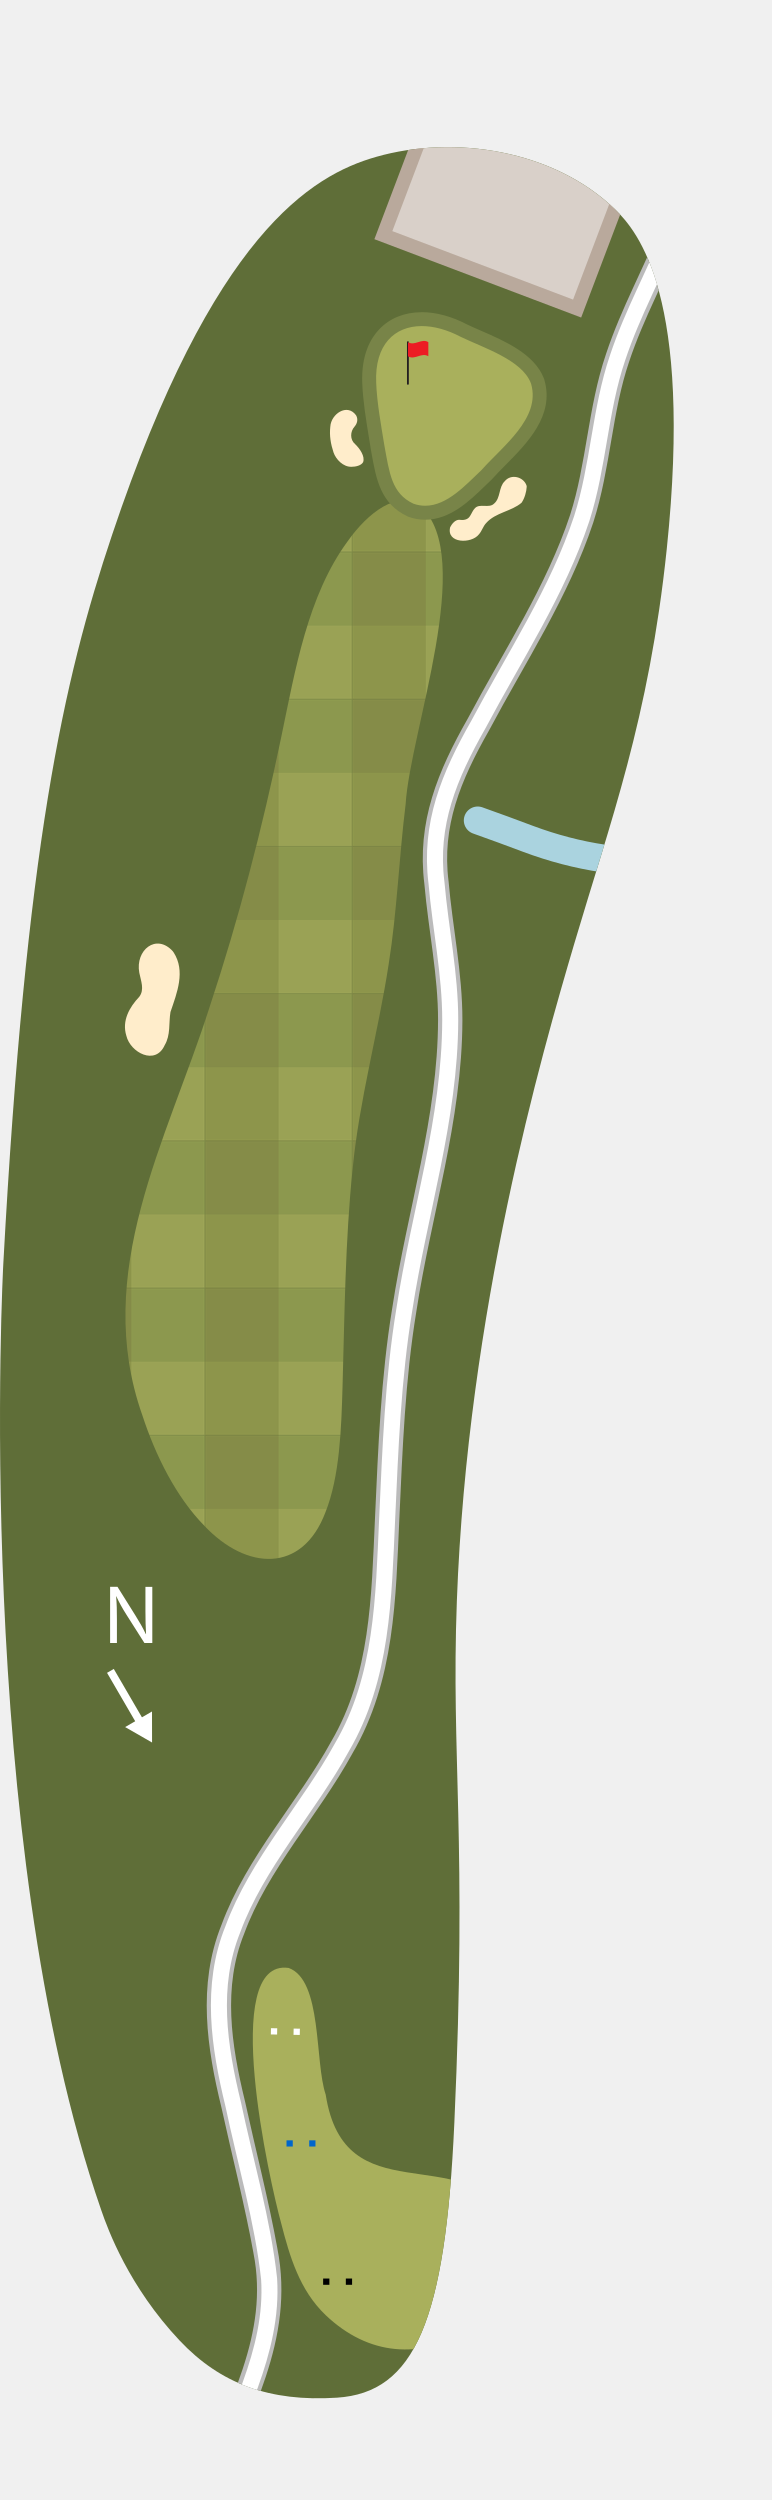
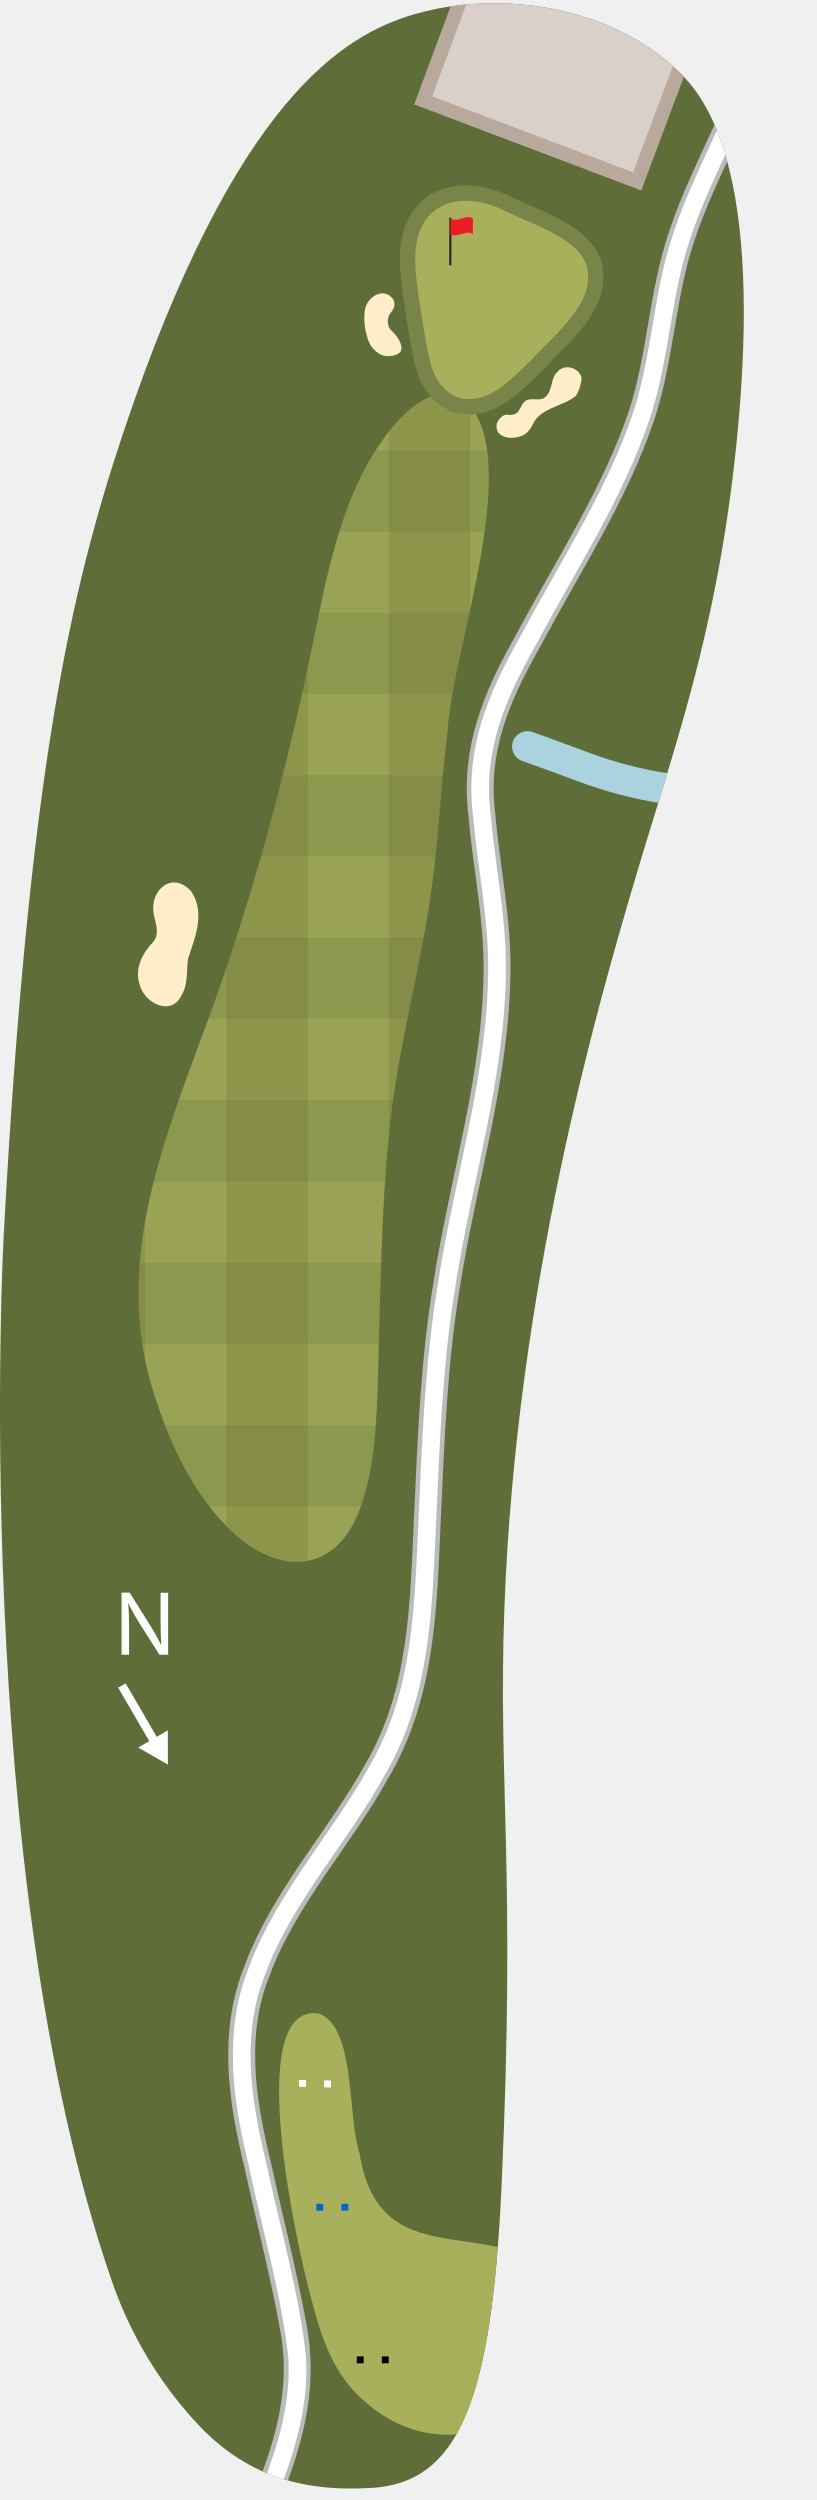
- <svg xmlns="http://www.w3.org/2000/svg" id="Layer_2" data-name="Layer 2" viewBox="0 0 125.78 407.57">
+ <svg xmlns="http://www.w3.org/2000/svg" id="Layer_2" data-name="Layer 2" viewBox="0 0 120.56 369.16">
  <defs>
    <style>
      .cls-1 {
        fill: #9aa255;
      }

      .cls-2 {
        stroke: #aad3df;
        stroke-width: 4.53px;
      }

      .cls-2, .cls-3, .cls-4, .cls-5, .cls-6, .cls-7, .cls-8 {
        fill: none;
      }

      .cls-2, .cls-3, .cls-4, .cls-8 {
        stroke-linecap: round;
      }

      .cls-2, .cls-6 {
        stroke-miterlimit: 10;
      }

      .cls-9 {
        fill: #788448;
      }

      .cls-10 {
        fill: url(#New_Pattern);
      }

-       .cls-10, .cls-11, .cls-12, .cls-13 {
+       .cls-10, .cls-11, .cls-12, .cls-13, .cls-14 {
        fill-rule: evenodd;
      }

-       .cls-14 {
+       .cls-15 {
        fill: #fff;
      }

      .cls-3 {
        stroke-width: 2.61px;
      }

      .cls-3, .cls-4 {
        stroke-linejoin: round;
      }

      .cls-3, .cls-6 {
        stroke: #fff;
      }

      .cls-4 {
        stroke: #bbb;
        stroke-width: 3.97px;
      }

-       .cls-15 {
+       .cls-16 {
        fill: #8d954b;
      }

-       .cls-16 {
+       .cls-17 {
        fill: #8c984e;
      }

      .cls-11 {
        fill: #ffedcb;
      }

      .cls-6 {
        stroke-width: 1.27px;
      }

      .cls-7 {
        clip-rule: evenodd;
      }

      .cls-8 {
        stroke: #231f20;
        stroke-miterlimit: 2;
        stroke-width: .3px;
-       }
- 
-       .cls-17 {
-         fill: #d9d0c9;
-         stroke: #b9a99c;
-         stroke-width: 2.27px;
      }

      .cls-12 {
        fill: #a9b05c;
      }

      .cls-18 {
        fill: #ec1c24;
      }

      .cls-19 {
        fill: #06c;
      }

      .cls-13 {
        fill: #5f6e38;
      }

      .cls-20 {
        clip-path: url(#clippath);
      }

+       .cls-14 {
+         fill: #d9d0c9;
+         stroke: #b9a99c;
+         stroke-width: 2.07px;
+       }
+ 
      .cls-21 {
        fill: #858c48;
      }
    </style>
    <clipPath id="clippath">
-       <path class="cls-7" d="M54.92,390.89c-10.94.7-18.97-2.25-25.63-9.31-8.29-8.8-11.7-18.11-12.79-21.28C-4.54,299.55.54,206.02.54,206.02c3.69-67.89,9.75-95.01,17.73-118.81C34.74,38.08,50.8,28.59,61.3,25.58c12.73-3.65,29-1.13,38.98,8.56,3.68,3.57,12.72,14.16,8.42,55.36-2.9,27.76-9.26,44.63-15.07,64.32-5.35,18.13-17.4,59.83-19.15,107.17-.96,25.82,1.71,38.36-.41,85.12-1.46,32.29-6.44,43.96-19.15,44.78Z" />
+       <path class="cls-7" d="M54.92,367.37c-10.94.7-18.97-2.25-25.63-9.31-8.29-8.8-11.7-18.11-12.79-21.28C-4.54,276.04.54,182.5.54,182.5c3.69-67.89,9.75-95.01,17.73-118.81C34.74,14.57,50.8,5.08,61.3,2.07c12.73-3.65,29-1.13,38.98,8.56,3.68,3.57,12.72,14.16,8.42,55.36-2.9,27.76-9.26,44.63-15.07,64.32-5.35,18.13-17.4,59.83-19.15,107.17-.96,25.82,1.71,38.36-.41,85.12-1.46,32.29-6.44,43.96-19.15,44.78Z" />
    </clipPath>
-     <pattern id="New_Pattern" data-name="New Pattern" x="0" y="0" width="24" height="24" patternTransform="translate(-1826.58 1253.99)" patternUnits="userSpaceOnUse" viewBox="0 0 24 24">
+     <pattern id="New_Pattern" data-name="New Pattern" x="0" y="0" width="24" height="24" patternTransform="translate(-1826.58 1230.47)" patternUnits="userSpaceOnUse" viewBox="0 0 24 24">
      <g>
        <rect class="cls-5" width="24" height="24" />
        <rect class="cls-1" width="12" height="12" />
-         <rect class="cls-15" x="12" width="12" height="12" />
+         <rect class="cls-16" x="12" width="12" height="12" />
        <rect class="cls-21" x="12" y="12" width="12" height="12" />
-         <rect class="cls-16" y="12" width="12" height="12" />
+         <rect class="cls-17" y="12" width="12" height="12" />
      </g>
    </pattern>
  </defs>
  <g id="Hole_8" data-name="Hole 8">
    <g class="cls-20">
      <g>
-         <path class="cls-13" d="M54.92,390.89c-10.94.7-18.97-2.25-25.63-9.31-8.29-8.8-11.7-18.11-12.79-21.28C-4.54,299.55.54,206.02.54,206.02c3.69-67.89,9.75-95.01,17.73-118.81C34.74,38.08,50.8,28.59,61.3,25.58c12.73-3.65,29-1.13,38.98,8.56,3.68,3.57,12.72,14.16,8.42,55.36-2.9,27.76-9.26,44.63-15.07,64.32-5.35,18.13-17.4,59.83-19.15,107.17-.96,25.82,1.71,38.36-.41,85.12-1.46,32.29-6.44,43.96-19.15,44.78Z" />
-         <path class="cls-10" d="M68.48,82.49c-3.64-2.69-8.53,1.12-11.8,5.75-6.54,8.9-8.56,21.06-10.82,31.88-3.09,14.87-6.93,29.7-11.71,44.12-6.97,21.83-19.2,43.16-10.93,66.53,2.12,6.48,5.46,13.26,10.13,18.01,6.81,7.2,15.92,7.83,19.72-2.27,2.33-5.84,2.58-13.75,2.77-20.35.34-11.87.43-23.83,1.65-35.63,1.09-11.25,4.16-22.16,5.87-33.31,1.38-8.67,1.69-17.42,2.77-26.12.7-11.75,11.54-40.44,2.43-48.54l-.09-.07Z" />
-         <path class="cls-12" d="M83.4,361.76c-8.33-12.93-27.22-.64-30.3-20.27-1.83-5.4-.52-18.66-6.04-20.66-11.32-1.61-3.04,35.05-1.22,41.63,1.4,5.44,3,10.91,7.26,14.98,6.98,6.62,15.34,7.26,23.65,2.44,7.72-3.63,11.37-10.07,6.76-17.93l-.11-.18Z" />
+         <path class="cls-13" d="M54.92,367.37c-10.94.7-18.97-2.25-25.63-9.31-8.29-8.8-11.7-18.11-12.79-21.28C-4.54,276.04.54,182.5.54,182.5c3.69-67.89,9.75-95.01,17.73-118.81C34.74,14.57,50.8,5.08,61.3,2.07c12.73-3.65,29-1.13,38.98,8.56,3.68,3.57,12.72,14.16,8.42,55.36-2.9,27.76-9.26,44.63-15.07,64.32-5.35,18.13-17.4,59.83-19.15,107.17-.96,25.82,1.71,38.36-.41,85.12-1.46,32.29-6.44,43.96-19.15,44.78Z" />
+         <path class="cls-10" d="M68.48,58.97c-3.64-2.69-8.53,1.12-11.8,5.75-6.54,8.9-8.56,21.06-10.82,31.88-3.09,14.87-6.93,29.7-11.71,44.12-6.97,21.83-19.2,43.16-10.93,66.53,2.12,6.48,5.46,13.26,10.13,18.01,6.81,7.2,15.92,7.83,19.72-2.27,2.33-5.84,2.58-13.75,2.77-20.35.34-11.87.43-23.83,1.65-35.63,1.09-11.25,4.16-22.16,5.87-33.31,1.38-8.67,1.69-17.42,2.77-26.12.7-11.75,11.54-40.44,2.43-48.54l-.09-.07Z" />
+         <path class="cls-12" d="M83.4,338.25c-8.33-12.93-27.22-.64-30.3-20.27-1.83-5.4-.52-18.66-6.04-20.66-11.32-1.61-3.04,35.05-1.22,41.63,1.4,5.44,3,10.91,7.26,14.98,6.98,6.62,15.34,7.26,23.65,2.44,7.72-3.63,11.37-10.07,6.76-17.93l-.11-.18Z" />
        <g>
-           <path class="cls-12" d="M69.32,83.58c-.77,0-1.54-.13-2.29-.4l-.1-.04c-3.84-1.8-4.48-5.32-5.22-9.39l-.18-1-.26-1.62c-.47-2.85-.96-5.8-1.07-8.67-.15-3.4.7-6.16,2.46-8,1.51-1.58,3.62-2.42,6.1-2.42,2.17,0,4.55.65,6.9,1.89.67.32,1.46.66,2.29,1.02,3.89,1.69,8.3,3.61,9.65,7.08l.07.19c1.5,5.22-2.71,9.46-6.1,12.86-.8.81-1.56,1.57-2.21,2.3l-.07.08c-.31.29-.63.6-.96.92-2.4,2.32-5.38,5.21-8.99,5.21h0Z" />
-           <path class="cls-9" d="M68.75,53.16c1.96,0,4.16.59,6.37,1.76,3.79,1.82,9.95,3.77,11.41,7.51l.06.17c1.6,5.6-4.67,10.16-8.09,14.03-2.51,2.36-5.57,5.82-9.17,5.82-.62,0-1.26-.1-1.92-.33-3.58-1.67-3.92-5.01-4.76-9.58-.54-3.34-1.19-6.81-1.32-10.14-.27-6.22,3-9.24,7.43-9.24M68.75,50.9c-2.79,0-5.18.96-6.91,2.77-1.38,1.44-2.98,4.14-2.78,8.84.12,2.92.61,5.9,1.08,8.78.09.54.18,1.08.26,1.61v.03s0,.03,0,.03l.18,1c.76,4.2,1.48,8.17,5.85,10.22l.1.05.11.04c.87.31,1.77.46,2.67.46,4.07,0,7.24-3.06,9.78-5.53.32-.31.64-.62.95-.91l.08-.07.07-.08c.63-.71,1.37-1.46,2.16-2.26,3.59-3.62,8.06-8.12,6.41-13.9l-.02-.08-.03-.08-.06-.17c-1.54-3.95-6.38-6.06-10.27-7.75-.81-.35-1.58-.69-2.25-1.01-2.49-1.31-5.05-2-7.39-2h0Z" />
+           <path class="cls-12" d="M69.32,60.07c-.77,0-1.54-.13-2.29-.4l-.1-.04c-3.84-1.8-4.48-5.32-5.22-9.39l-.18-1-.26-1.62c-.47-2.85-.96-5.8-1.07-8.67-.15-3.4.7-6.16,2.46-8,1.51-1.58,3.62-2.42,6.1-2.42,2.17,0,4.55.65,6.9,1.89.67.32,1.46.66,2.29,1.02,3.89,1.69,8.3,3.61,9.65,7.08l.07.19c1.5,5.22-2.71,9.46-6.1,12.86-.8.81-1.56,1.57-2.21,2.3l-.07.08c-.31.29-.63.6-.96.92-2.4,2.32-5.38,5.21-8.99,5.21h0Z" />
+           <path class="cls-9" d="M68.75,29.65c1.96,0,4.16.59,6.37,1.76,3.79,1.82,9.95,3.77,11.41,7.51l.06.17c1.6,5.6-4.67,10.16-8.09,14.03-2.51,2.36-5.57,5.82-9.17,5.82-.62,0-1.26-.1-1.92-.33-3.58-1.67-3.92-5.01-4.76-9.58-.54-3.34-1.19-6.81-1.32-10.14-.27-6.22,3-9.24,7.43-9.24M68.75,27.38c-2.79,0-5.18.96-6.91,2.77-1.38,1.44-2.98,4.14-2.78,8.84.12,2.92.61,5.9,1.08,8.78.09.54.18,1.08.26,1.61v.03s0,.03,0,.03l.18,1c.76,4.2,1.48,8.17,5.85,10.22l.1.05.11.04c.87.31,1.77.46,2.67.46,4.07,0,7.24-3.06,9.78-5.53.32-.31.64-.62.95-.91l.08-.07.07-.08c.63-.71,1.37-1.46,2.16-2.26,3.59-3.62,8.06-8.12,6.41-13.9l-.02-.08-.03-.08-.06-.17c-1.54-3.95-6.38-6.06-10.27-7.75-.81-.35-1.58-.69-2.25-1.01-2.49-1.31-5.05-2-7.39-2h0Z" />
        </g>
-         <path class="cls-11" d="M28.19,155.1c-2.71-3.01-6.17-.21-5.48,3.49.25,1.3.89,2.74-.01,3.92-1.61,1.7-2.86,3.92-2.1,6.35.65,2.74,4.73,4.9,6.24,1.55,1-1.67.65-3.6.95-5.42,1.07-3.14,2.49-6.67.51-9.73l-.12-.16Z" />
-         <path class="cls-11" d="M85.85,79.18c-.48-1.47-2.56-1.98-3.57-.72-1.01.96-.64,2.74-1.74,3.65-.8.81-2.35-.09-3.11.74-.36.36-.51.82-.78,1.24-.38.7-1.15.74-1.82.65-.65.02-1.17.68-1.44,1.21-.66,2.67,3.47,2.74,4.68,1.17.5-.54.68-1.33,1.2-1.86,1.53-1.72,4.11-1.88,5.76-3.3.5-.72.8-1.79.84-2.62l-.03-.17Z" />
-         <path class="cls-11" d="M58.03,67.68c-1.46-1.98-4.06-.17-4.18,1.86-.17,1.49.07,2.84.52,4.21.38,1.13,1.59,2.41,2.96,2.35.63,0,1.54-.19,1.86-.74.37-.94-.55-2.25-1.3-2.96-.86-.72-.81-2.05-.09-2.85.44-.51.58-1.14.31-1.73l-.09-.15Z" />
-         <path class="cls-4" d="M123.8,1.98c-4.4,10.97-9.49,23.94-14.1,35.19-2.99,7.55-6.52,13.66-9.02,21.17-2.9,8.54-3.09,17.63-5.84,26.2-3.92,11.86-10.94,22.45-16.84,33.56-4.76,8.37-8.05,16.25-6.84,25.82.64,7.39,2.25,14.91,2.24,22.38-.04,16.13-5.06,31.37-7.49,47.24-1.84,11.2-2.27,22.61-2.79,33.99-.59,12.96-.73,25.95-7.39,37.35-5.47,9.97-13.82,18.89-17.77,29.64-3.74,9.27-2.24,19.12.06,28.55,1.67,7.64,3.87,16.18,5.24,23.81,2.84,14.3-4.59,25.9-9.13,38.69" />
-         <path class="cls-3" d="M123.8,1.98c-4.4,10.97-9.49,23.94-14.1,35.19-2.99,7.55-6.52,13.66-9.02,21.17-2.9,8.54-3.09,17.63-5.84,26.2-3.92,11.86-10.94,22.45-16.84,33.56-4.76,8.37-8.05,16.25-6.84,25.82.64,7.39,2.25,14.91,2.24,22.38-.04,16.13-5.06,31.37-7.49,47.24-1.84,11.2-2.27,22.61-2.79,33.99-.59,12.96-.73,25.95-7.39,37.35-5.47,9.97-13.82,18.89-17.77,29.64-3.74,9.27-2.24,19.12.06,28.55,1.94,9.23,4.85,19.13,5.85,28.43.78,11.97-5.72,22.85-9.75,34.07" />
+         <path class="cls-11" d="M28.19,131.58c-2.71-3.01-6.17-.21-5.48,3.49.25,1.3.89,2.74-.01,3.92-1.61,1.7-2.86,3.92-2.1,6.35.65,2.74,4.73,4.9,6.24,1.55,1-1.67.65-3.6.95-5.42,1.07-3.14,2.49-6.67.51-9.73l-.12-.16Z" />
+         <path class="cls-11" d="M85.85,55.67c-.48-1.47-2.56-1.98-3.57-.72-1.01.96-.64,2.74-1.74,3.65-.8.81-2.35-.09-3.11.74-.36.36-.51.82-.78,1.24-.38.7-1.15.74-1.82.65-.65.02-1.17.68-1.44,1.21-.66,2.67,3.47,2.74,4.68,1.17.5-.54.68-1.33,1.2-1.86,1.53-1.72,4.11-1.88,5.76-3.3.5-.72.8-1.79.84-2.62l-.03-.17Z" />
+         <path class="cls-11" d="M58.03,44.17c-1.46-1.98-4.06-.17-4.18,1.86-.17,1.49.07,2.84.52,4.21.38,1.13,1.59,2.41,2.96,2.35.63,0,1.54-.19,1.86-.74.37-.94-.55-2.25-1.3-2.96-.86-.72-.81-2.05-.09-2.85.44-.51.58-1.14.31-1.73l-.09-.15Z" />
+         <path class="cls-4" d="M109.7,13.66c-2.99,7.55-6.52,13.66-9.02,21.17-2.9,8.54-3.09,17.63-5.84,26.2-3.92,11.86-10.94,22.45-16.84,33.56-4.76,8.37-8.05,16.25-6.84,25.82.64,7.39,2.25,14.91,2.24,22.38-.04,16.13-5.06,31.37-7.49,47.24-1.84,11.2-2.27,22.61-2.79,33.99-.59,12.96-.73,25.95-7.39,37.35-5.47,9.97-13.82,18.89-17.77,29.64-3.74,9.27-2.24,19.12.06,28.55,1.67,7.64,3.87,16.18,5.24,23.81,1.71,8.63-.31,16.27-3.19,23.79" />
+         <path class="cls-3" d="M109.7,13.66c-2.99,7.55-6.52,13.66-9.02,21.17-2.9,8.54-3.09,17.63-5.84,26.2-3.92,11.86-10.94,22.45-16.84,33.56-4.76,8.37-8.05,16.25-6.84,25.82.64,7.39,2.25,14.91,2.24,22.38-.04,16.13-5.06,31.37-7.49,47.24-1.84,11.2-2.27,22.61-2.79,33.99-.59,12.96-.73,25.95-7.39,37.35-5.47,9.97-13.82,18.89-17.77,29.64-3.74,9.27-2.24,19.12.06,28.55,1.94,9.23,4.85,19.13,5.85,28.43.42,6.51-1.31,12.7-3.62,18.79" />
        <g>
-           <rect x="52.68" y="371.47" width="1.02" height="1.02" />
-           <rect x="56.38" y="371.47" width="1.02" height="1.02" />
+           <rect x="52.68" y="347.96" width="1.02" height="1.02" />
+           <rect x="56.38" y="347.96" width="1.02" height="1.02" />
        </g>
        <g>
-           <rect class="cls-19" x="46.71" y="348.93" width="1.02" height="1.02" />
-           <rect class="cls-19" x="50.41" y="348.93" width="1.02" height="1.02" />
+           <rect class="cls-19" x="46.71" y="325.42" width="1.02" height="1.02" />
+           <rect class="cls-19" x="50.41" y="325.42" width="1.02" height="1.02" />
        </g>
        <g>
-           <rect class="cls-14" x="44.18" y="330.66" width="1.02" height="1.02" transform="translate(5.77 -.73) rotate(1)" />
-           <rect class="cls-14" x="47.88" y="330.72" width="1.02" height="1.02" transform="translate(5.77 -.79) rotate(1)" />
+           <rect class="cls-15" x="44.18" y="307.14" width="1.02" height="1.02" transform="translate(5.36 -.73) rotate(1)" />
+           <rect class="cls-15" x="47.88" y="307.21" width="1.02" height="1.02" transform="translate(5.36 -.8) rotate(1)" />
        </g>
-         <path class="cls-14" d="M24.83,258.69v9.16h-1.29l-2.94-4.63c-.68-1.07-1.21-2.04-1.64-2.98h-.03c.11,1.24.13,2.35.13,3.78v3.83h-1.11v-9.16h1.2l2.91,4.65c.64,1.02,1.25,2.07,1.71,3.06h.04c-.07-1.17-.1-2.27-.1-3.79v-3.91h1.11Z" />
+         <path class="cls-15" d="M24.83,235.18v9.16h-1.29l-2.94-4.63c-.68-1.07-1.21-2.04-1.64-2.98h-.03c.11,1.24.13,2.35.13,3.78v3.83h-1.11v-9.16h1.2l2.91,4.65c.64,1.02,1.25,2.07,1.71,3.06h.04c-.07-1.17-.1-2.27-.1-3.79v-3.91h1.11Z" />
        <g>
-           <line class="cls-6" x1="18" y1="272.4" x2="22.96" y2="280.93" />
-           <polygon class="cls-14" points="20.4 281.56 24.79 284.08 24.78 279.02 20.4 281.56" />
+           <line class="cls-6" x1="18" y1="248.89" x2="22.96" y2="257.42" />
+           <polygon class="cls-15" points="20.4 258.05 24.79 260.57 24.78 255.51 20.4 258.05" />
        </g>
-         <rect class="cls-17" x="66.42" y="16.9" width="33.78" height="28.34" transform="translate(150.21 89.64) rotate(-159.25)" />
-         <path class="cls-2" d="M118.29,136.72c-2.52,1.46-8.08,3.63-10.99,3.88-2.24.2-5.73-.17-8.89-.64-4.21-.62-8.32-1.71-12.31-3.2-2.55-.96-5.64-2.1-8.22-3.01" />
+         <polyline class="cls-14" points="103.91 .59 94.09 26.79 62.49 14.82 67.86 .36" />
+         <path class="cls-2" d="M118.29,113.2c-2.52,1.46-8.08,3.63-10.99,3.88-2.24.2-5.73-.17-8.89-.64-4.21-.62-8.32-1.71-12.31-3.2-2.55-.96-5.64-2.1-8.22-3.01" />
      </g>
      <g>
-         <line class="cls-8" x1="66.5" y1="62.58" x2="66.5" y2="55.78" />
-         <path class="cls-18" d="M69.83,58.08c-1.11-.69-2.22.69-3.32,0v-2.3c1.11.69,2.22-.69,3.32,0v2.3Z" />
+         <line class="cls-8" x1="66.5" y1="39.06" x2="66.5" y2="32.26" />
+         <path class="cls-18" d="M69.83,34.56c-1.11-.69-2.22.69-3.32,0v-2.3c1.11.69,2.22-.69,3.32,0v2.3Z" />
      </g>
    </g>
  </g>
</svg>
